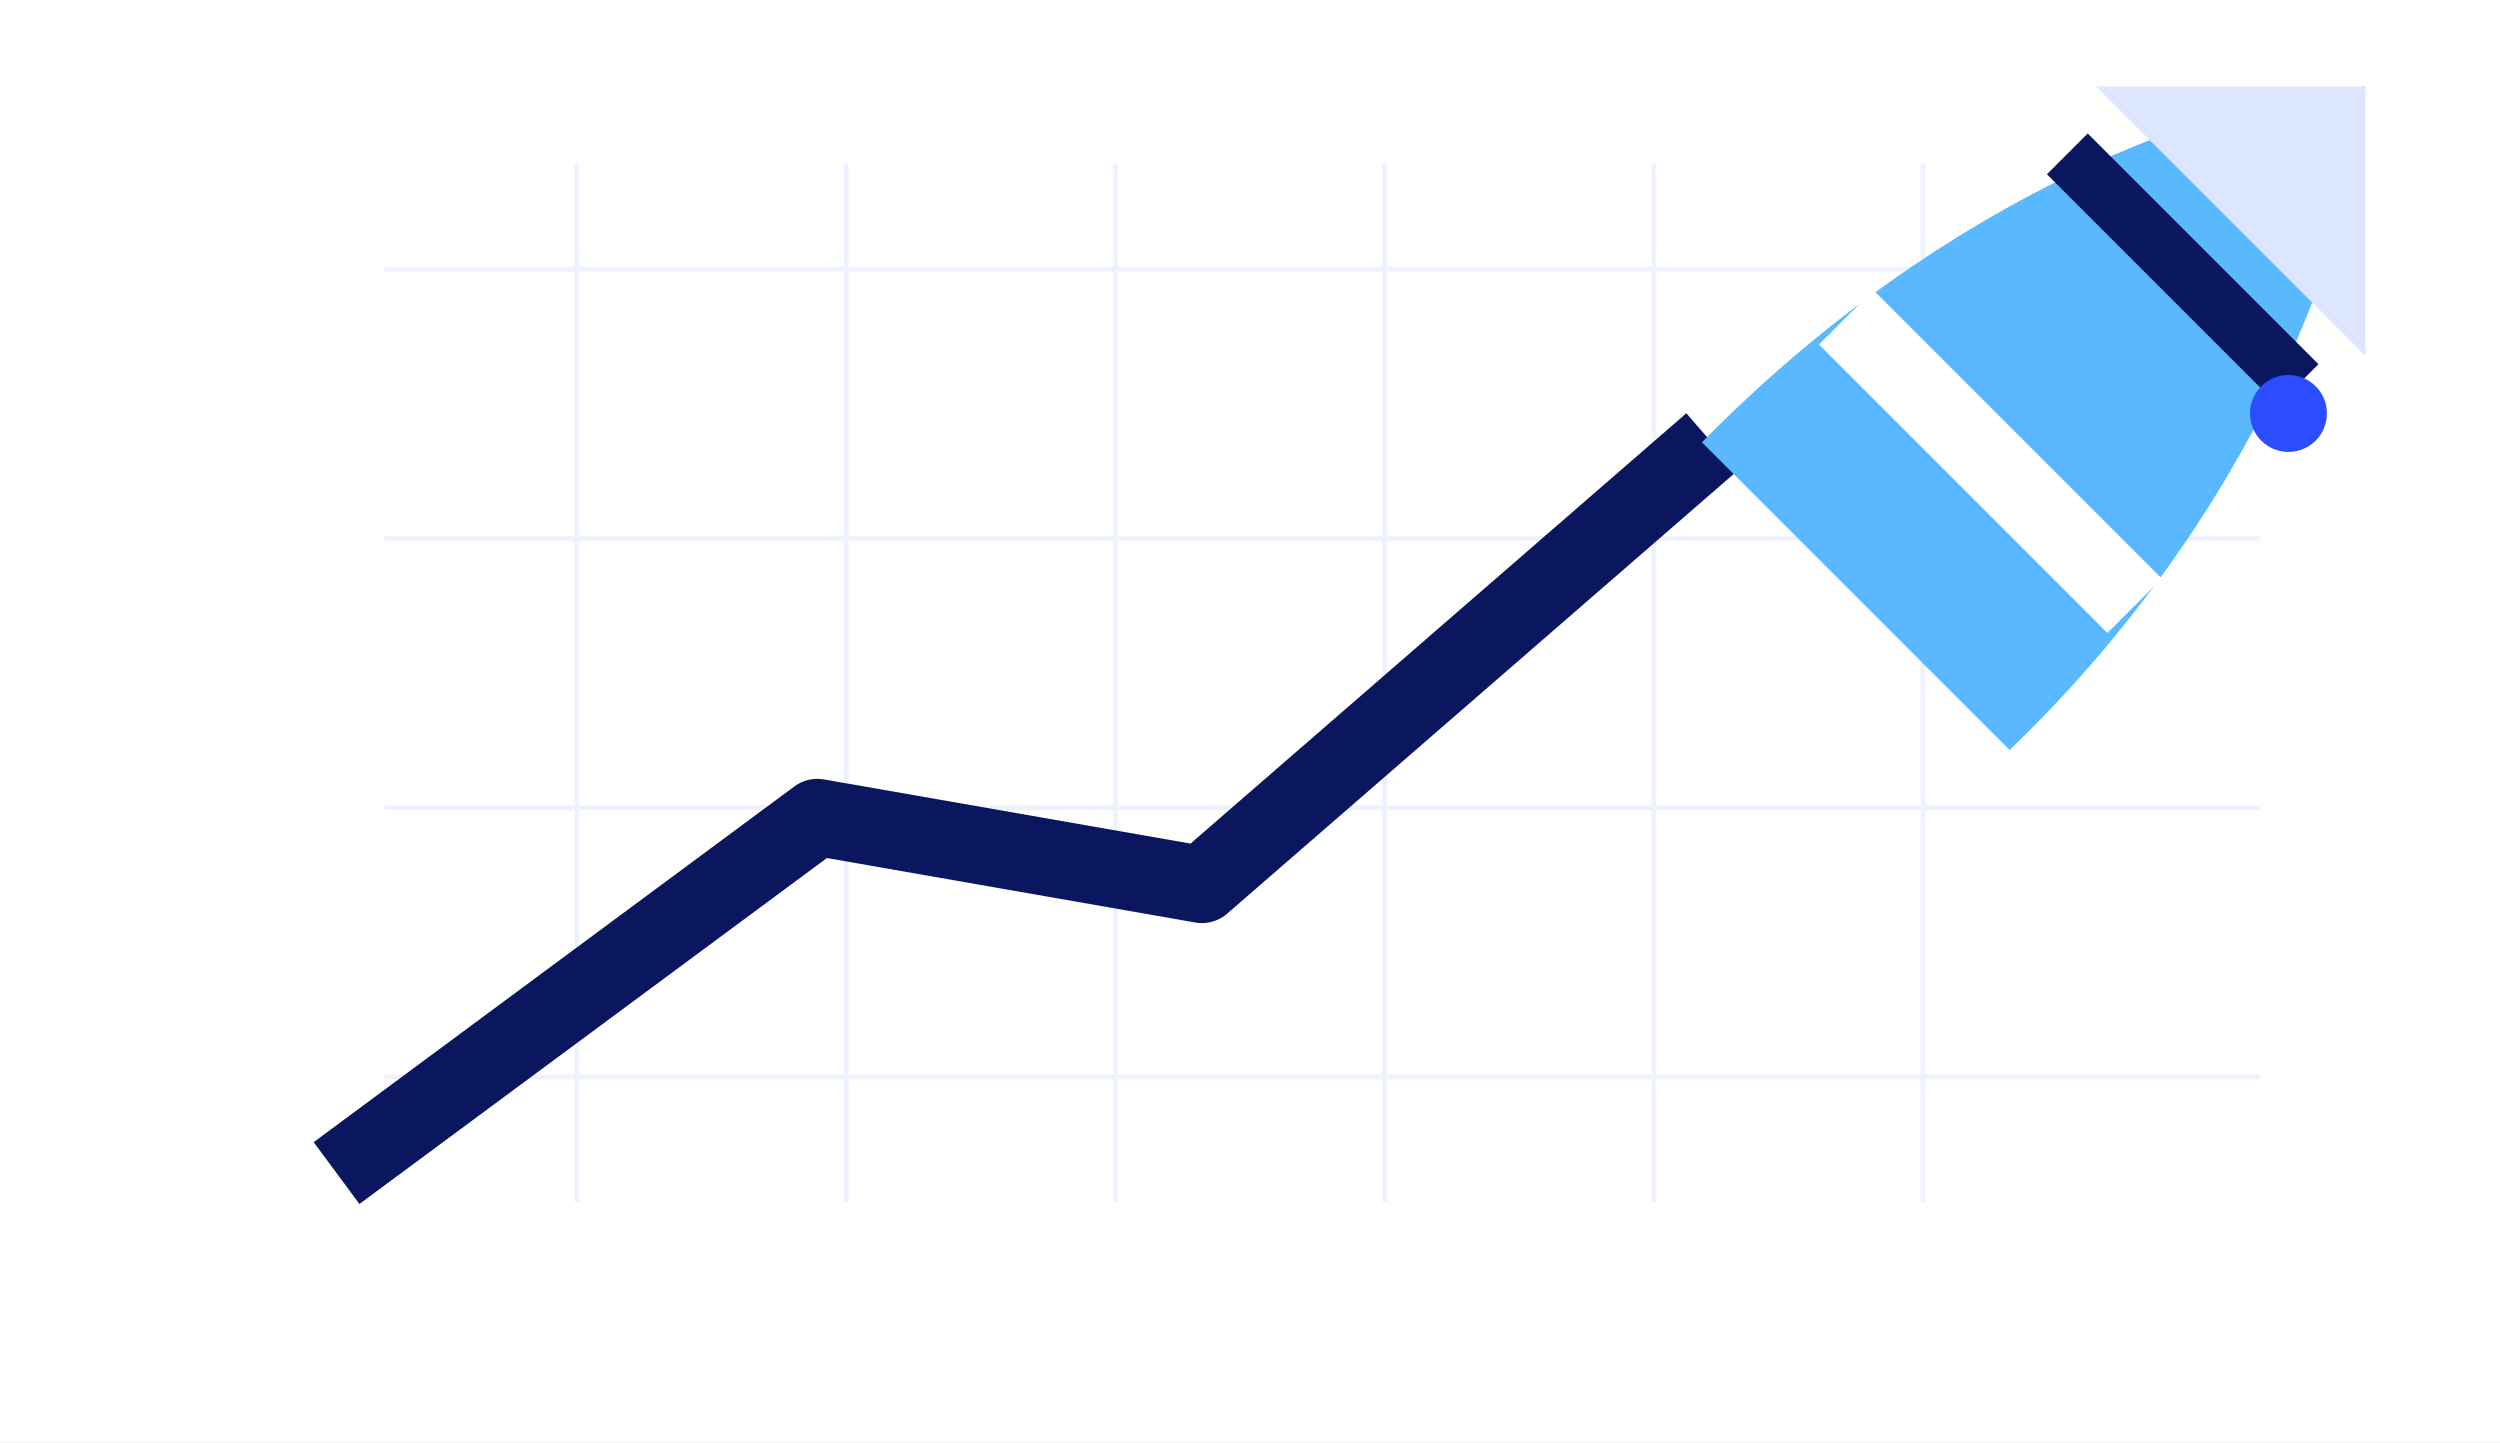
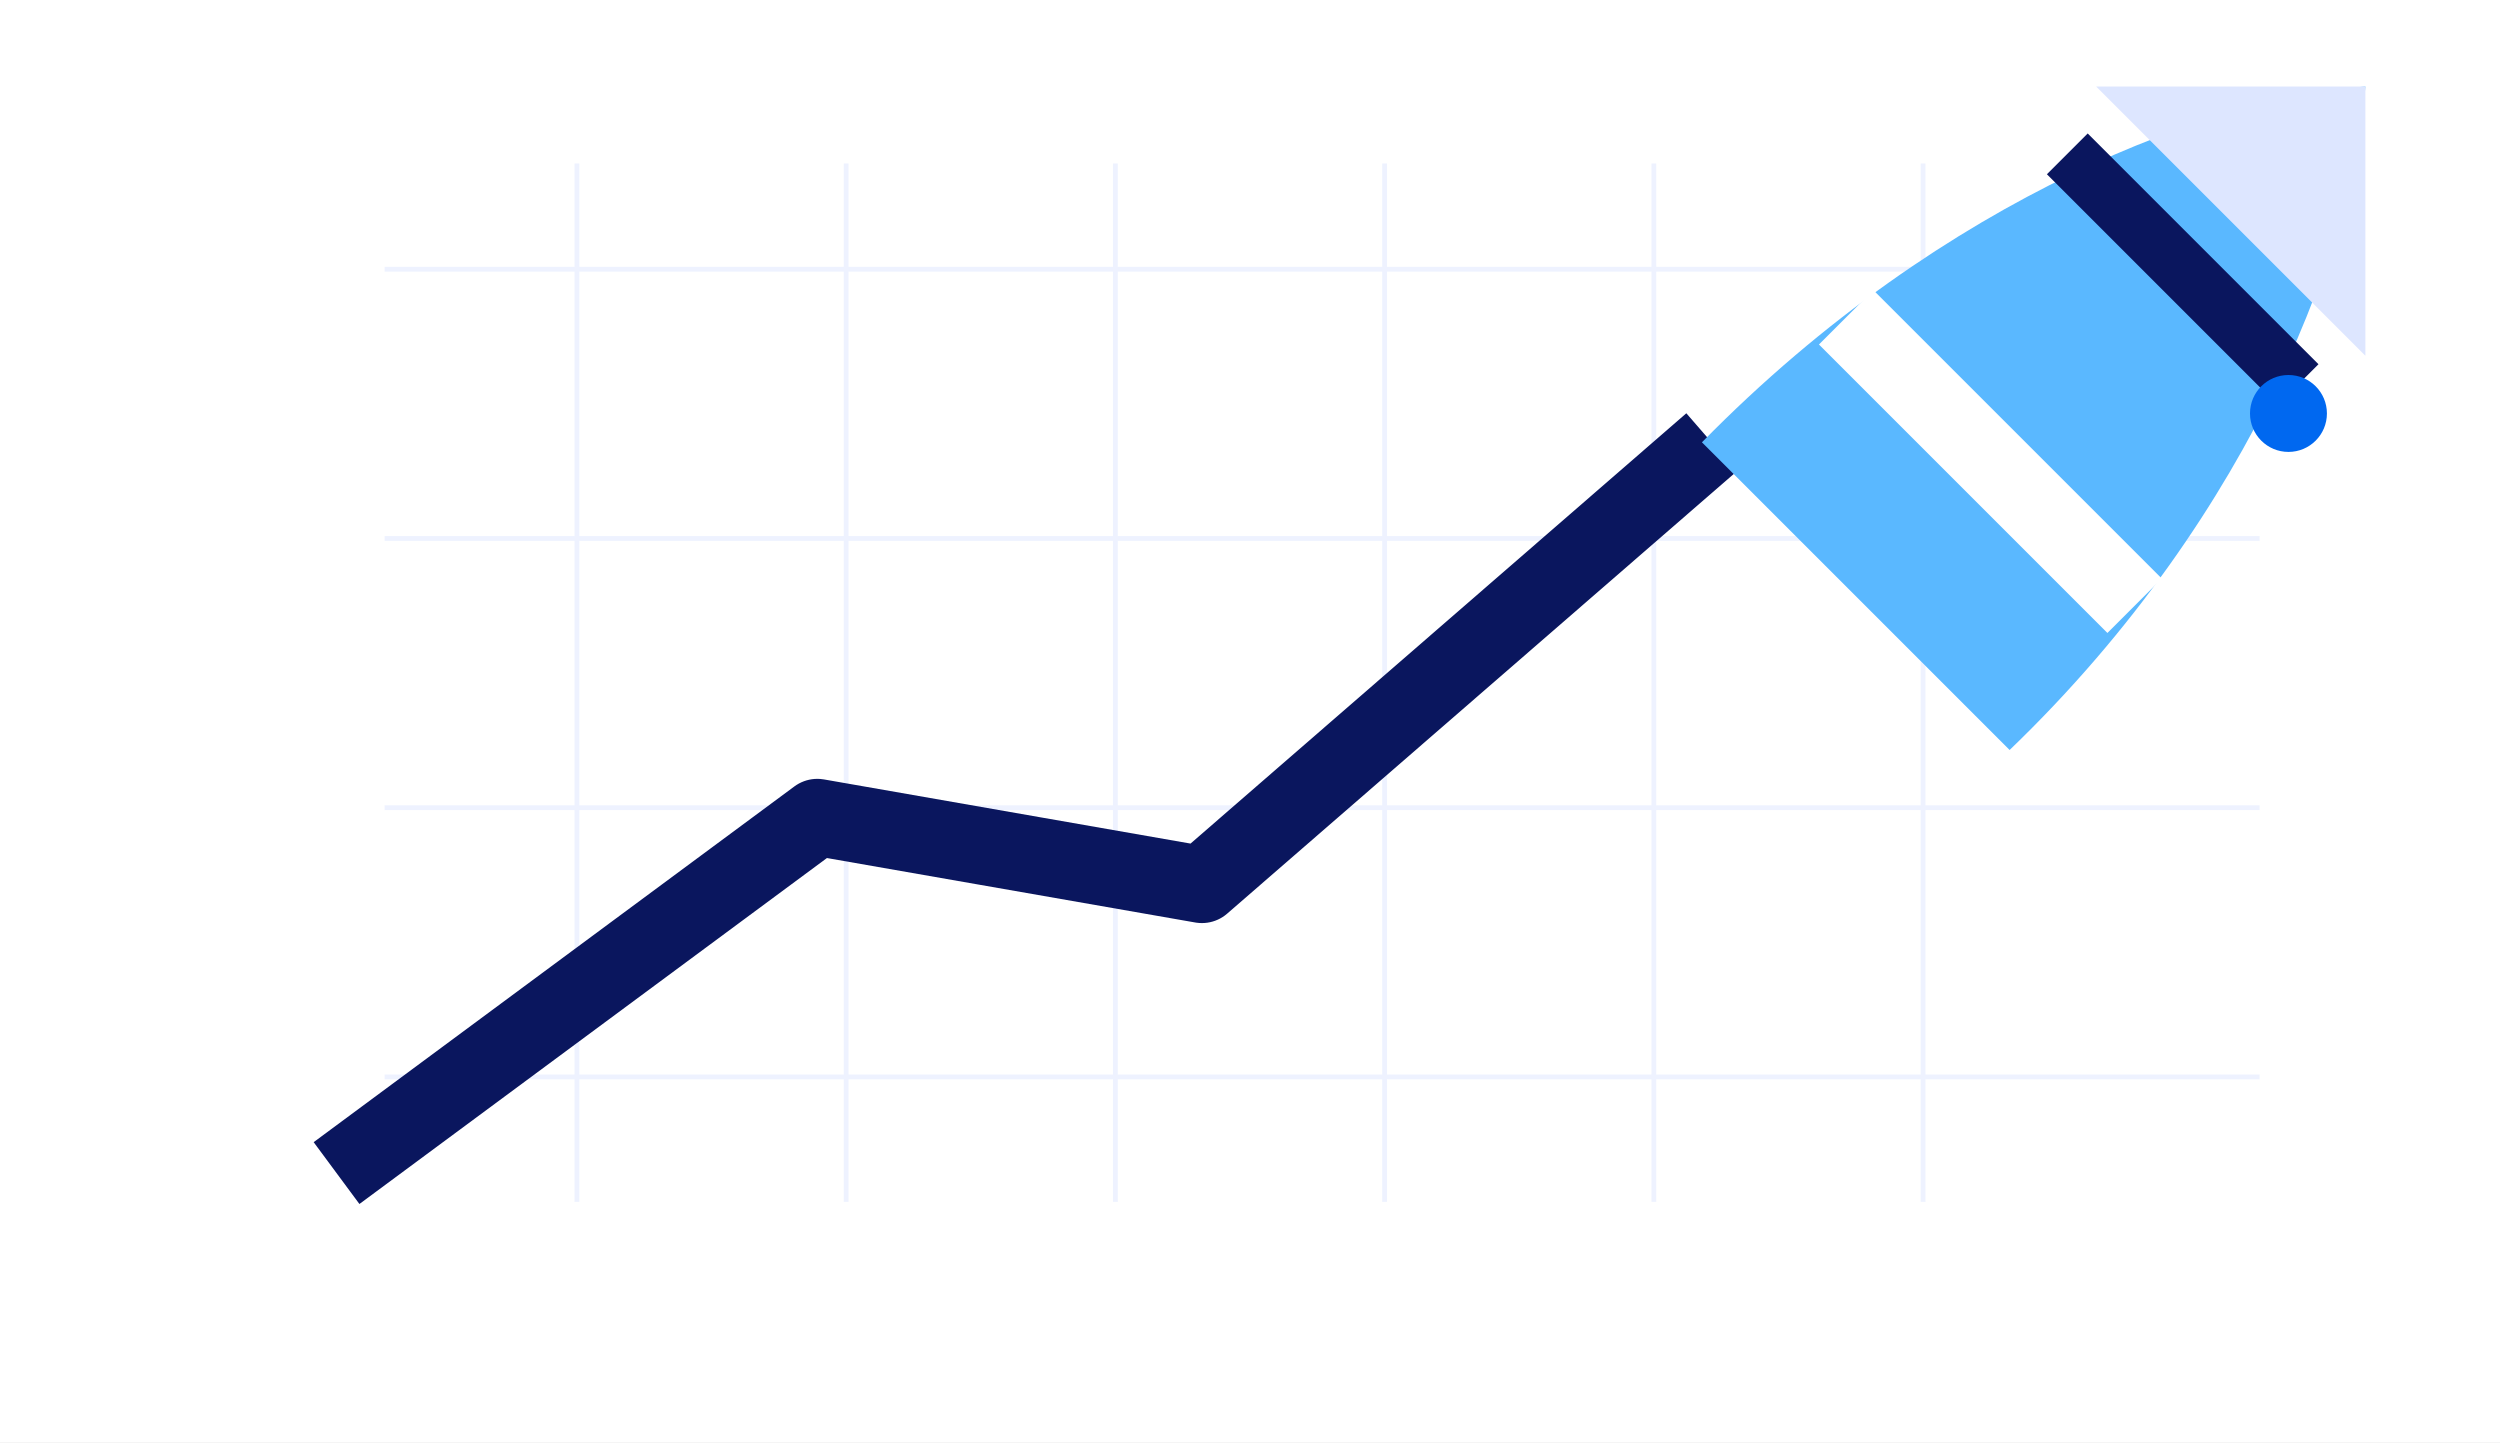
<svg xmlns="http://www.w3.org/2000/svg" width="520" height="300" viewBox="0 0 520 300" fill="none">
  <rect width="520" height="300" fill="white" />
  <g opacity=".5">
    <path d="M80 56H470M80 112H470M80 168H470M80 224H470" stroke="#DDE6FF" />
    <path d="M120 34V250M176 34V250M232 34V250M288 34V250M344 34V250M400 34V250" stroke="#DDE6FF" />
  </g>
  <path d="M70 244L170 170L250 184L356 92" stroke="#0A165E" stroke-width="16" stroke-linejoin="round" />
  <path d="M354 92C405 40 462 20 492 18C490 48 470 106 418 156L354 92Z" fill="#5AB8FF" />
  <path d="M384 66L444 126" stroke="white" stroke-width="16" />
  <path d="M436 18L492 18L492 74" fill="#DDE6FF" />
  <path d="M430 32L478 80" stroke="#0A165E" stroke-width="12" />
-   <circle cx="476" cy="86" r="8" fill="#2B4DFF" />
+   <circle cx="476" cy="86" r="8" fill="#0068f0" />
</svg>
